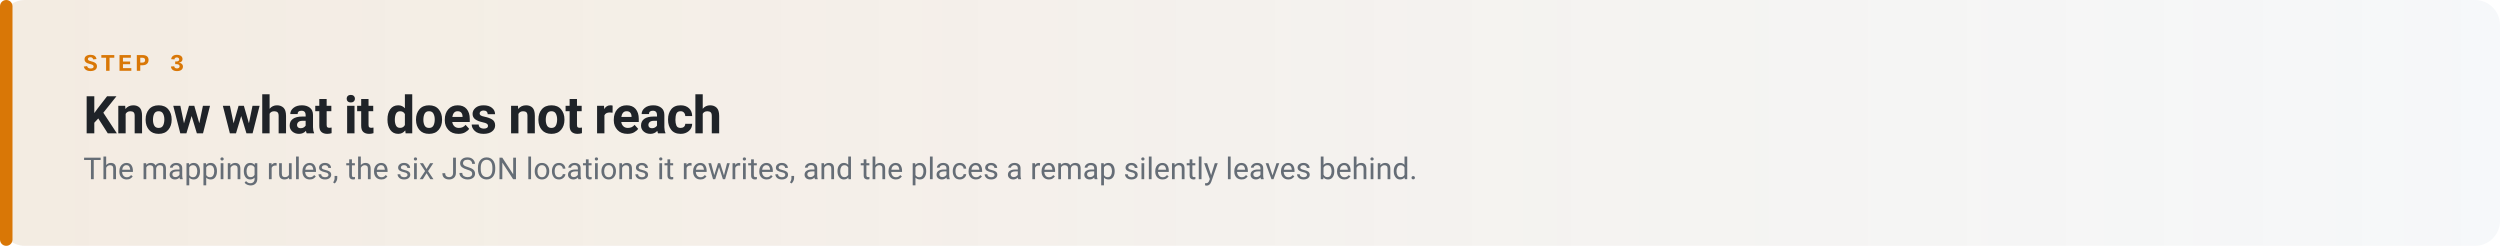
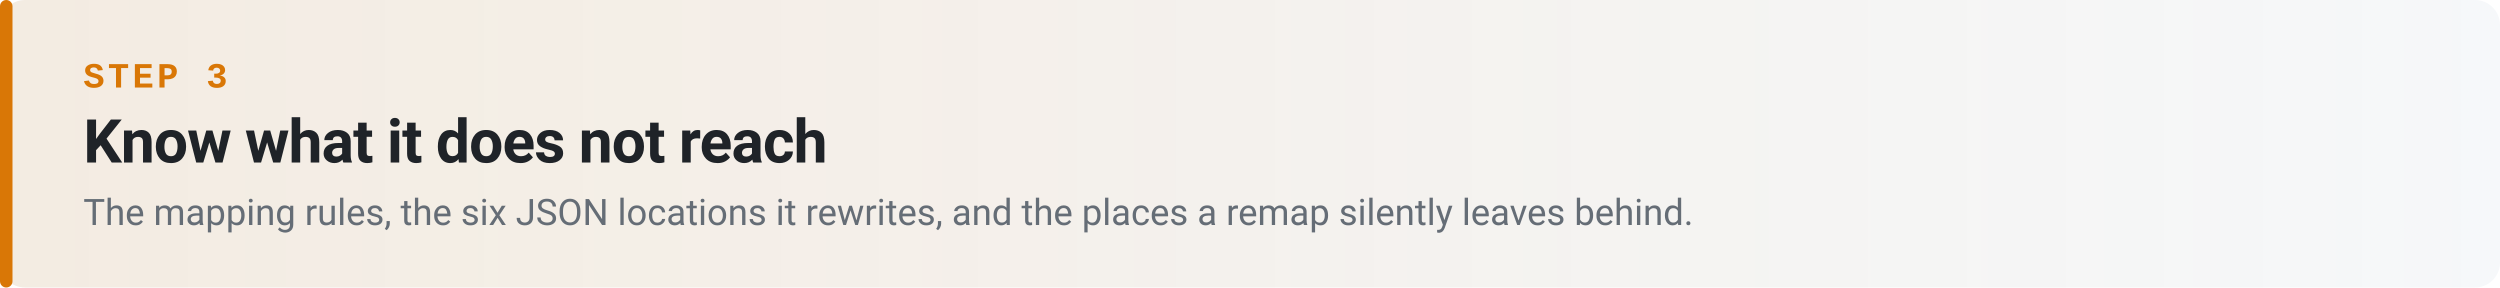
- <svg xmlns="http://www.w3.org/2000/svg" viewBox="0 0 1200 118" width="1200" height="118" role="img" aria-label="Know what it does not reach">
+ <svg xmlns="http://www.w3.org/2000/svg" viewBox="0 0 1200 138" width="1200" height="138" role="img" aria-label="Know what it does not reach">
  <style>
    .rise  { animation: rise .55s cubic-bezier(.2,.7,.3,1) both; }
    @keyframes rise { from { transform: translateY(9px) } to { transform: translateY(0) } }
    @media (prefers-reduced-motion: reduce) { * { animation: none !important } }</style>
  <defs>
    <linearGradient id="w" x1="0" y1="0" x2="1" y2="0">
      <stop offset="0%" stop-color="#D97706" stop-opacity="0.10" />
      <stop offset="100%" stop-color="#D97706" stop-opacity="0" />
    </linearGradient>
  </defs>
-   <rect width="1200" height="118" rx="12" fill="#F6F8FA" />
-   <rect width="1200" height="118" rx="12" fill="url(#w)" />
-   <rect width="6" height="118" rx="3" fill="#D97706" />
+   <rect width="1200" height="138" rx="12" fill="#F6F8FA" />
+   <rect width="1200" height="138" rx="12" fill="url(#w)" />
+   <rect width="6" height="138" rx="3" fill="#D97706" />
  <g class="rise">
-     <text x="40" y="34" font-family="ui-monospace,SFMono-Regular,'SF Mono',Consolas,'Liberation Mono',monospace" font-size="11.5" font-weight="600" letter-spacing="1.4" fill="#D97706">STEP 3</text>
-     <text x="40" y="64" font-family="system-ui,-apple-system,'Segoe UI',Roboto,Helvetica,Arial,sans-serif" font-size="25" font-weight="700" fill="#1F2328" letter-spacing="-0.4">Know what it does not reach</text>
-     <text x="40" y="86" font-family="system-ui,-apple-system,'Segoe UI',Roboto,Helvetica,Arial,sans-serif" font-size="14.5" fill="#656D76">The mapping rules, the six JSON locations it rewrites, and the places a remap silently leaves behind.</text>
+     <text x="40" y="42" font-family="ui-monospace,SFMono-Regular,'SF Mono',Consolas,'Liberation Mono',monospace" font-size="17" font-weight="700" letter-spacing="1.6" fill="#D97706">STEP 3</text>
+     <text x="40" y="78" font-family="system-ui,-apple-system,'Segoe UI',Roboto,Helvetica,Arial,sans-serif" font-size="29" font-weight="700" fill="#1F2328" letter-spacing="-0.4">Know what it does not reach</text>
+     <text x="40" y="108" font-family="system-ui,-apple-system,'Segoe UI',Roboto,Helvetica,Arial,sans-serif" font-size="17.5" fill="#656D76">The mapping rules, the six JSON locations it rewrites, and the places a remap silently leaves behind.</text>
  </g>
</svg>
